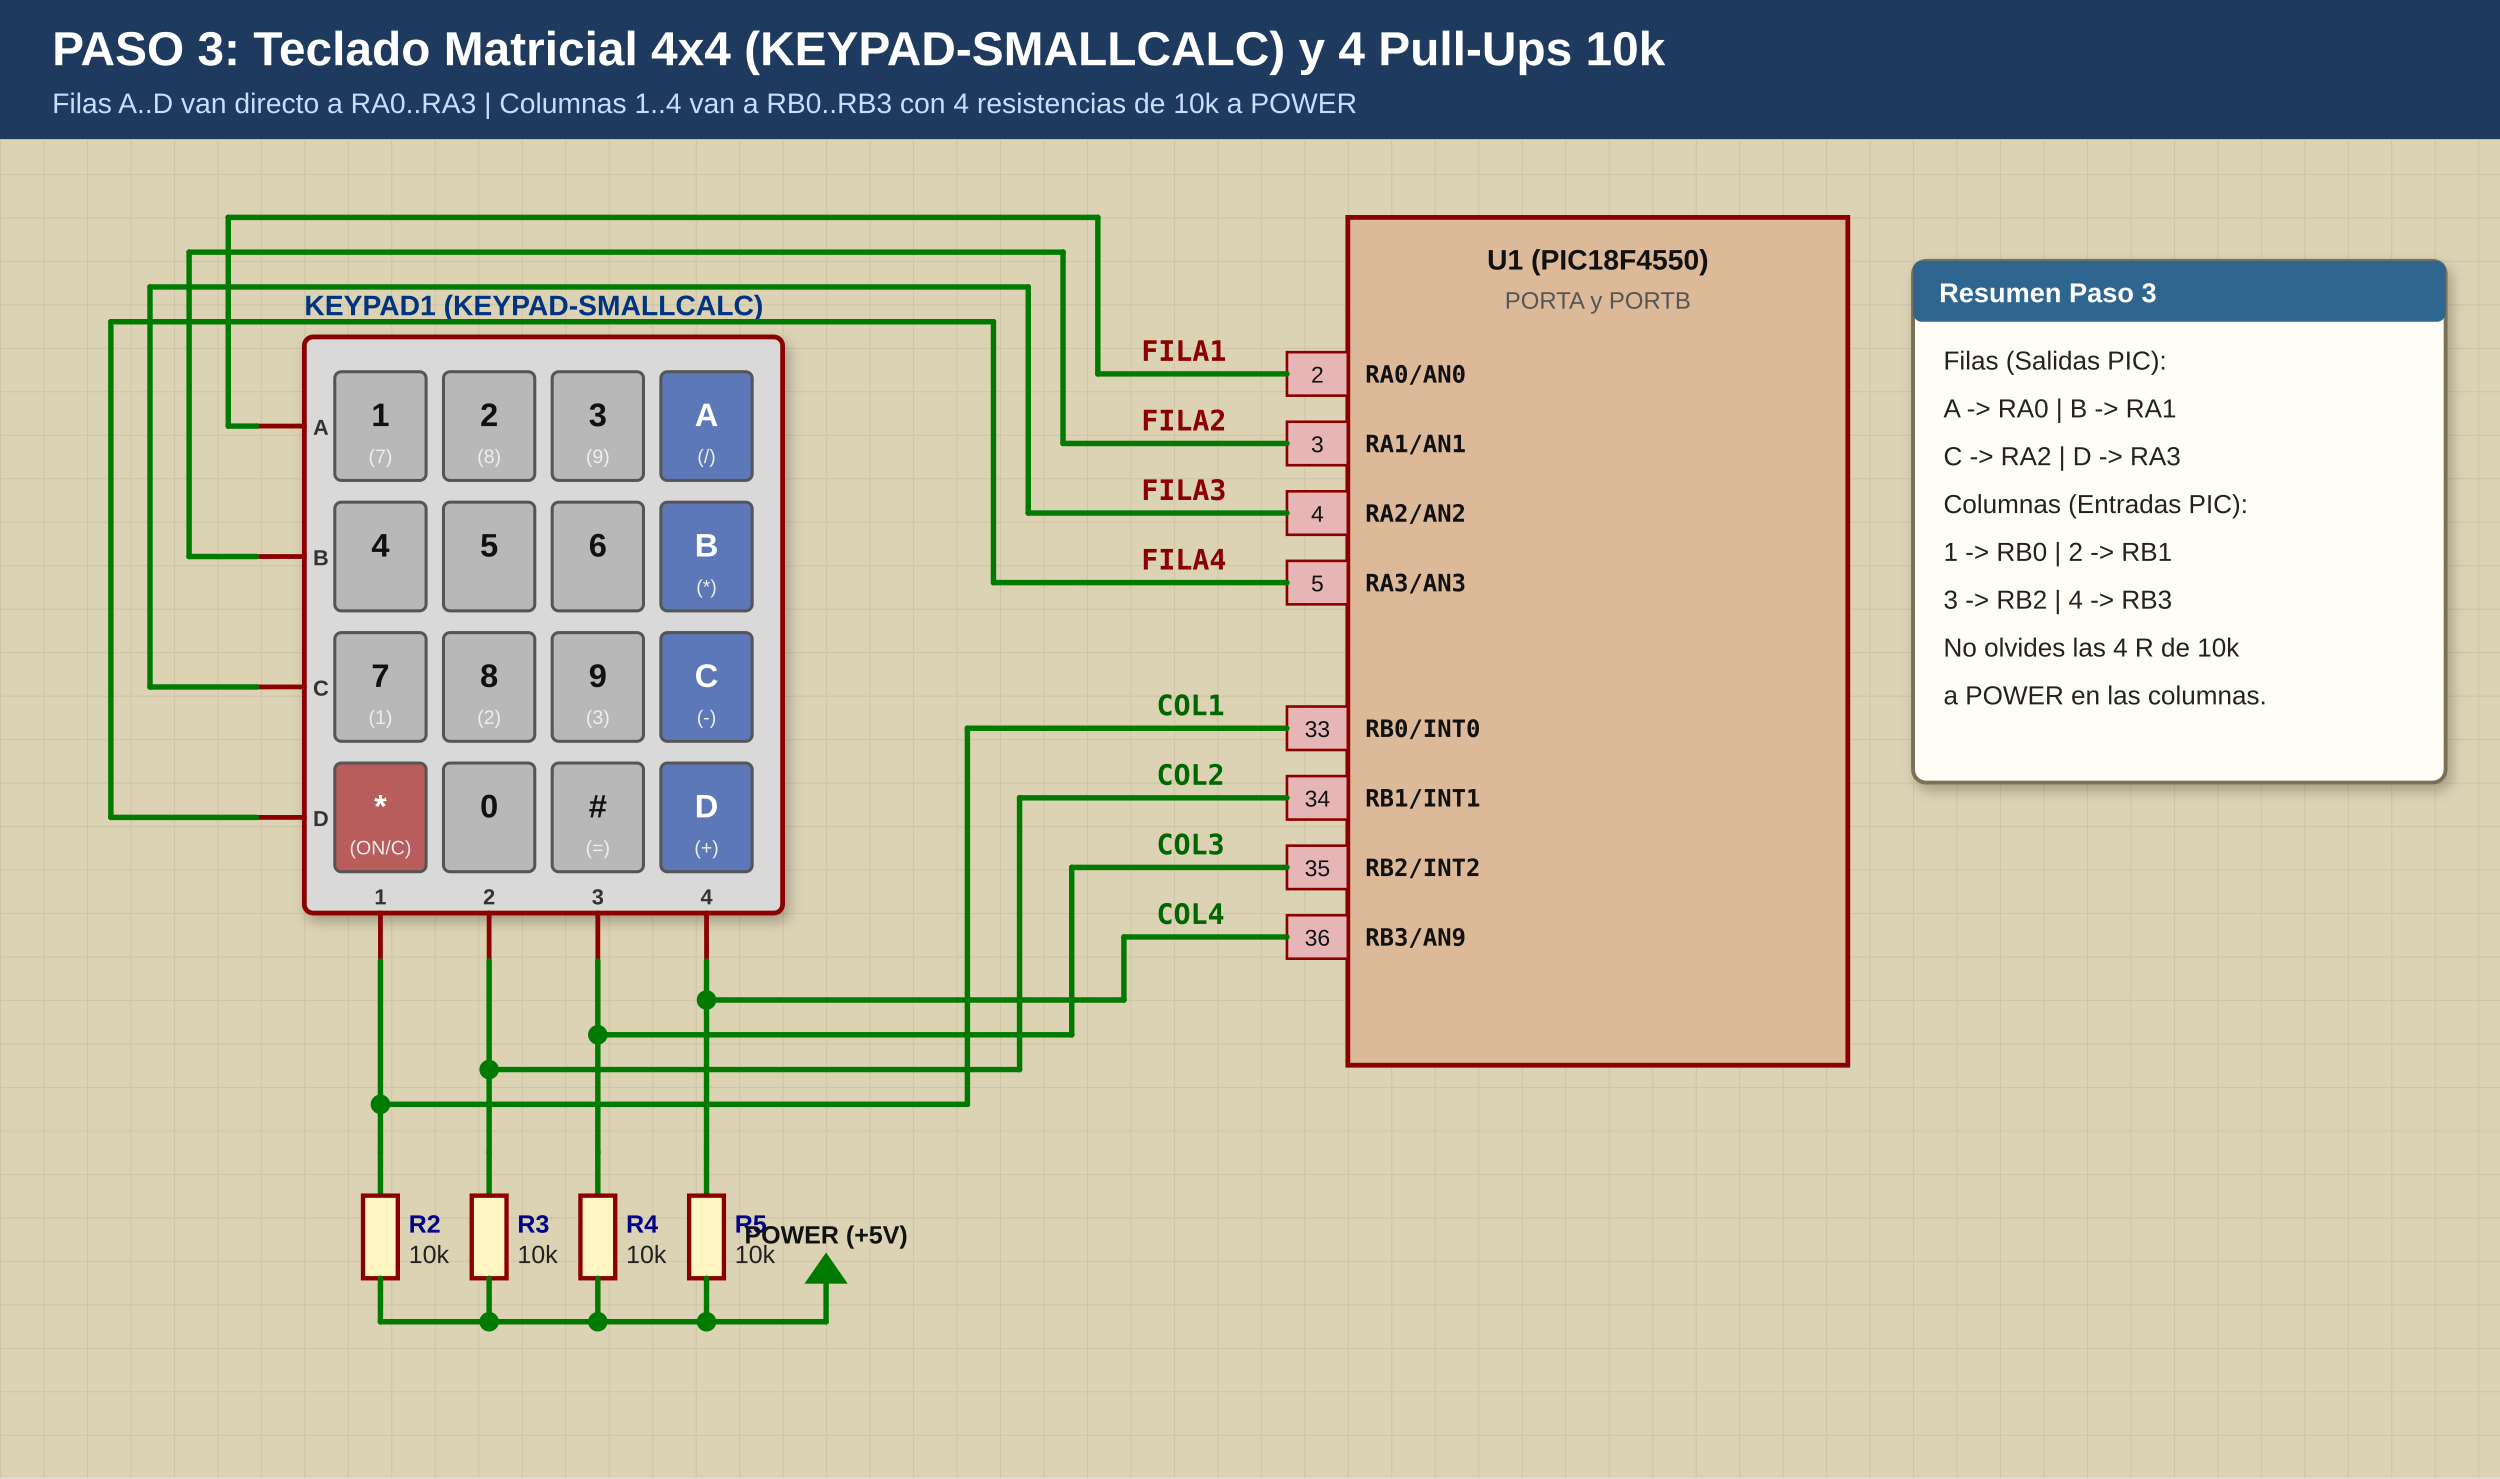
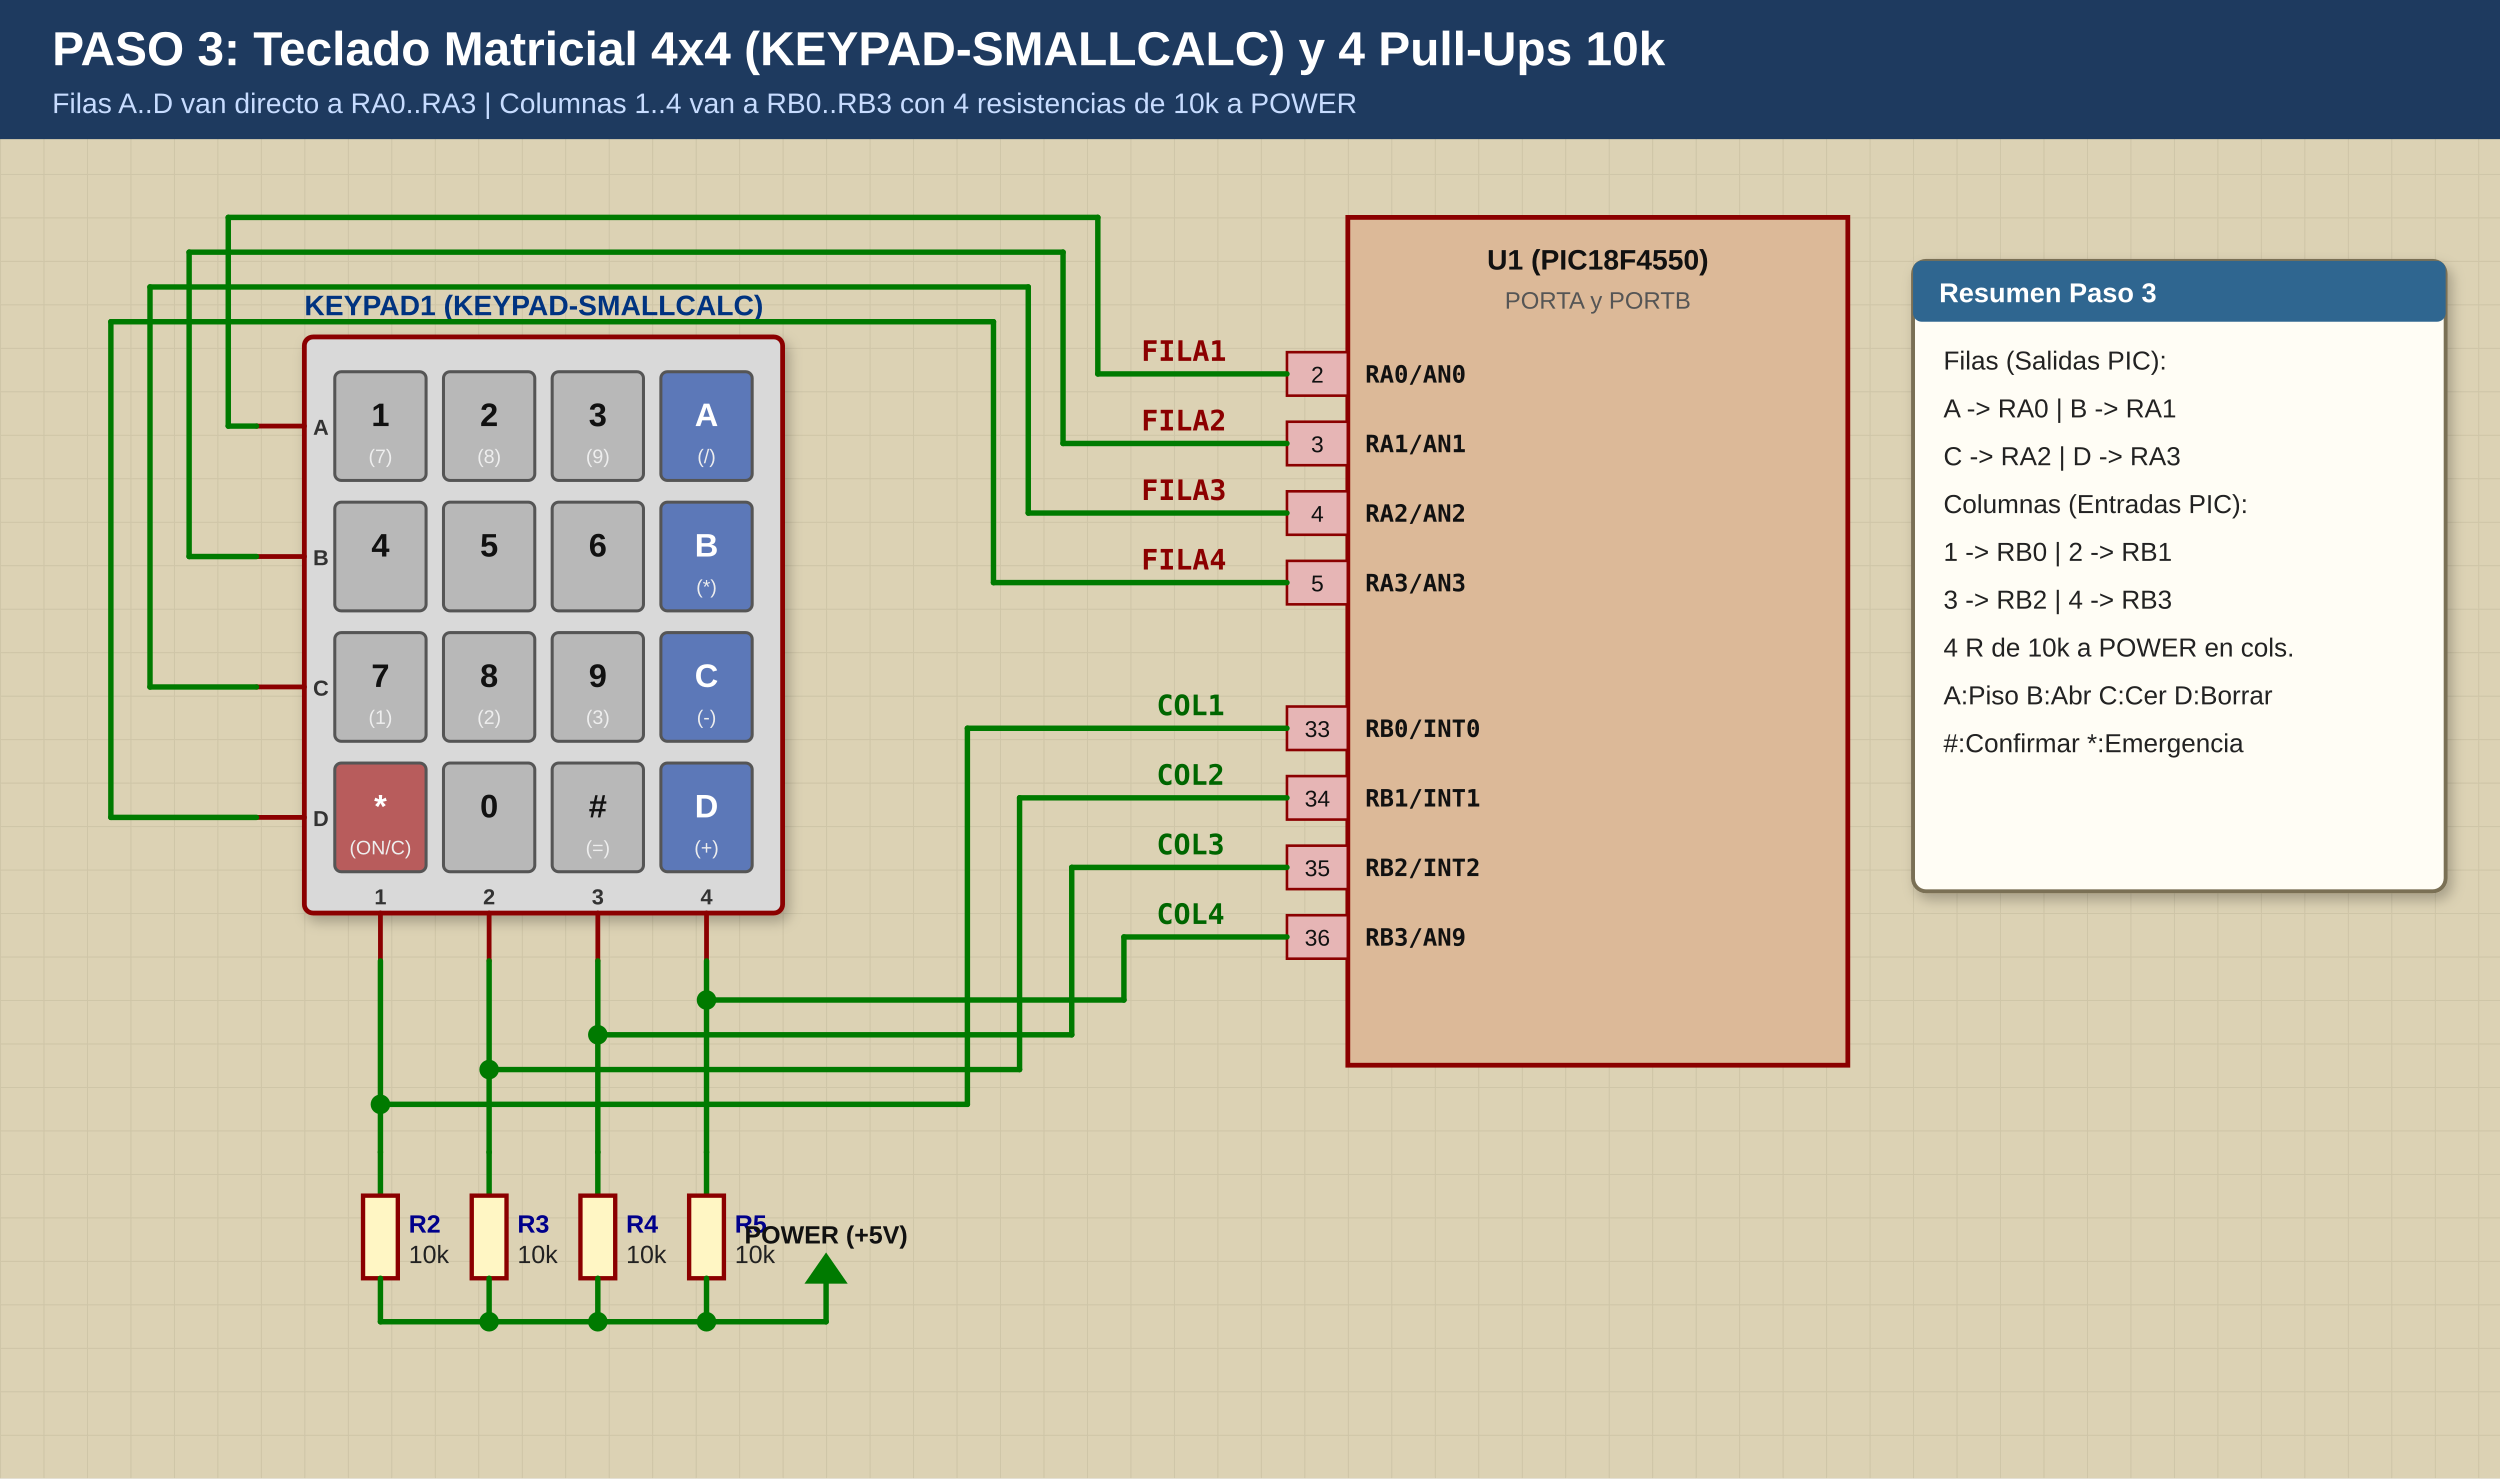
<svg xmlns="http://www.w3.org/2000/svg" width="1150" height="680" viewBox="0 0 1150 680">
  <defs>
    <pattern id="g" width="20" height="20" patternUnits="userSpaceOnUse">
      <path d="M 20 0 L 0 0 0 20" fill="none" stroke="#cfc5a8" stroke-width="0.9" />
    </pattern>
    <filter id="glow">
      <feGaussianBlur stdDeviation="2.2" result="b" />
      <feMerge>
        <feMergeNode in="b" />
        <feMergeNode in="SourceGraphic" />
      </feMerge>
    </filter>
    <filter id="sh">
      <feDropShadow dx="2" dy="3" stdDeviation="3" flood-opacity="0.25" />
    </filter>
  </defs>
  <rect width="1150" height="680" fill="#dcd2b4" />
  <rect width="1150" height="680" fill="url(#g)" />
  <rect x="0" y="0" width="1150" height="64" fill="#1e3a5f" />
  <text x="24" y="30" font-family="Segoe UI, Arial, sans-serif" font-size="22" font-weight="bold" fill="#fff">PASO 3: Teclado Matricial 4x4 (KEYPAD-SMALLCALC) y 4 Pull-Ups 10k</text>
  <text x="24" y="52" font-family="Segoe UI, Arial, sans-serif" font-size="13" fill="#c7dcff">Filas A..D van directo a RA0..RA3 | Columnas 1..4 van a RB0..RB3 con 4 resistencias de 10k a POWER</text>
  <text x="140" y="145" font-family="Segoe UI, Arial, sans-serif" font-size="13" fill="#003380" text-anchor="start" font-weight="bold">KEYPAD1  (KEYPAD-SMALLCALC)</text>
  <rect x="140" y="155" width="220" height="265" rx="4" fill="#d9d9d9" stroke="#8b0000" stroke-width="2.2" filter="url(#sh)" />
  <rect x="154" y="171" width="42" height="50" rx="3" fill="#b8b8b8" stroke="#555" stroke-width="1.4" />
  <text x="175" y="196" font-family="Segoe UI, Arial, sans-serif" font-size="15" fill="#111" text-anchor="middle" font-weight="bold">1</text>
  <text x="175" y="213" font-family="Segoe UI, Arial, sans-serif" font-size="9" fill="#eee" text-anchor="middle" font-weight="normal">(7)</text>
  <rect x="204" y="171" width="42" height="50" rx="3" fill="#b8b8b8" stroke="#555" stroke-width="1.4" />
  <text x="225" y="196" font-family="Segoe UI, Arial, sans-serif" font-size="15" fill="#111" text-anchor="middle" font-weight="bold">2</text>
  <text x="225" y="213" font-family="Segoe UI, Arial, sans-serif" font-size="9" fill="#eee" text-anchor="middle" font-weight="normal">(8)</text>
  <rect x="254" y="171" width="42" height="50" rx="3" fill="#b8b8b8" stroke="#555" stroke-width="1.4" />
  <text x="275" y="196" font-family="Segoe UI, Arial, sans-serif" font-size="15" fill="#111" text-anchor="middle" font-weight="bold">3</text>
  <text x="275" y="213" font-family="Segoe UI, Arial, sans-serif" font-size="9" fill="#eee" text-anchor="middle" font-weight="normal">(9)</text>
  <rect x="304" y="171" width="42" height="50" rx="3" fill="#5c78b8" stroke="#555" stroke-width="1.4" />
  <text x="325" y="196" font-family="Segoe UI, Arial, sans-serif" font-size="15" fill="#fff" text-anchor="middle" font-weight="bold">A</text>
  <text x="325" y="213" font-family="Segoe UI, Arial, sans-serif" font-size="9" fill="#eee" text-anchor="middle" font-weight="normal">(/)</text>
  <rect x="154" y="231" width="42" height="50" rx="3" fill="#b8b8b8" stroke="#555" stroke-width="1.4" />
  <text x="175" y="256" font-family="Segoe UI, Arial, sans-serif" font-size="15" fill="#111" text-anchor="middle" font-weight="bold">4</text>
  <text x="175" y="273" font-family="Segoe UI, Arial, sans-serif" font-size="9" fill="#eee" text-anchor="middle" font-weight="normal" />
  <rect x="204" y="231" width="42" height="50" rx="3" fill="#b8b8b8" stroke="#555" stroke-width="1.4" />
  <text x="225" y="256" font-family="Segoe UI, Arial, sans-serif" font-size="15" fill="#111" text-anchor="middle" font-weight="bold">5</text>
  <text x="225" y="273" font-family="Segoe UI, Arial, sans-serif" font-size="9" fill="#eee" text-anchor="middle" font-weight="normal" />
  <rect x="254" y="231" width="42" height="50" rx="3" fill="#b8b8b8" stroke="#555" stroke-width="1.4" />
  <text x="275" y="256" font-family="Segoe UI, Arial, sans-serif" font-size="15" fill="#111" text-anchor="middle" font-weight="bold">6</text>
  <text x="275" y="273" font-family="Segoe UI, Arial, sans-serif" font-size="9" fill="#eee" text-anchor="middle" font-weight="normal" />
  <rect x="304" y="231" width="42" height="50" rx="3" fill="#5c78b8" stroke="#555" stroke-width="1.4" />
  <text x="325" y="256" font-family="Segoe UI, Arial, sans-serif" font-size="15" fill="#fff" text-anchor="middle" font-weight="bold">B</text>
  <text x="325" y="273" font-family="Segoe UI, Arial, sans-serif" font-size="9" fill="#eee" text-anchor="middle" font-weight="normal">(*)</text>
  <rect x="154" y="291" width="42" height="50" rx="3" fill="#b8b8b8" stroke="#555" stroke-width="1.4" />
  <text x="175" y="316" font-family="Segoe UI, Arial, sans-serif" font-size="15" fill="#111" text-anchor="middle" font-weight="bold">7</text>
  <text x="175" y="333" font-family="Segoe UI, Arial, sans-serif" font-size="9" fill="#eee" text-anchor="middle" font-weight="normal">(1)</text>
  <rect x="204" y="291" width="42" height="50" rx="3" fill="#b8b8b8" stroke="#555" stroke-width="1.4" />
  <text x="225" y="316" font-family="Segoe UI, Arial, sans-serif" font-size="15" fill="#111" text-anchor="middle" font-weight="bold">8</text>
  <text x="225" y="333" font-family="Segoe UI, Arial, sans-serif" font-size="9" fill="#eee" text-anchor="middle" font-weight="normal">(2)</text>
  <rect x="254" y="291" width="42" height="50" rx="3" fill="#b8b8b8" stroke="#555" stroke-width="1.4" />
  <text x="275" y="316" font-family="Segoe UI, Arial, sans-serif" font-size="15" fill="#111" text-anchor="middle" font-weight="bold">9</text>
  <text x="275" y="333" font-family="Segoe UI, Arial, sans-serif" font-size="9" fill="#eee" text-anchor="middle" font-weight="normal">(3)</text>
  <rect x="304" y="291" width="42" height="50" rx="3" fill="#5c78b8" stroke="#555" stroke-width="1.4" />
  <text x="325" y="316" font-family="Segoe UI, Arial, sans-serif" font-size="15" fill="#fff" text-anchor="middle" font-weight="bold">C</text>
  <text x="325" y="333" font-family="Segoe UI, Arial, sans-serif" font-size="9" fill="#eee" text-anchor="middle" font-weight="normal">(-)</text>
  <rect x="154" y="351" width="42" height="50" rx="3" fill="#b85c5c" stroke="#555" stroke-width="1.4" />
  <text x="175" y="376" font-family="Segoe UI, Arial, sans-serif" font-size="15" fill="#fff" text-anchor="middle" font-weight="bold">*</text>
  <text x="175" y="393" font-family="Segoe UI, Arial, sans-serif" font-size="9" fill="#eee" text-anchor="middle" font-weight="normal">(ON/C)</text>
  <rect x="204" y="351" width="42" height="50" rx="3" fill="#b8b8b8" stroke="#555" stroke-width="1.4" />
  <text x="225" y="376" font-family="Segoe UI, Arial, sans-serif" font-size="15" fill="#111" text-anchor="middle" font-weight="bold">0</text>
  <text x="225" y="393" font-family="Segoe UI, Arial, sans-serif" font-size="9" fill="#eee" text-anchor="middle" font-weight="normal" />
  <rect x="254" y="351" width="42" height="50" rx="3" fill="#b8b8b8" stroke="#555" stroke-width="1.4" />
  <text x="275" y="376" font-family="Segoe UI, Arial, sans-serif" font-size="15" fill="#111" text-anchor="middle" font-weight="bold">#</text>
  <text x="275" y="393" font-family="Segoe UI, Arial, sans-serif" font-size="9" fill="#eee" text-anchor="middle" font-weight="normal">(=)</text>
  <rect x="304" y="351" width="42" height="50" rx="3" fill="#5c78b8" stroke="#555" stroke-width="1.4" />
  <text x="325" y="376" font-family="Segoe UI, Arial, sans-serif" font-size="15" fill="#fff" text-anchor="middle" font-weight="bold">D</text>
  <text x="325" y="393" font-family="Segoe UI, Arial, sans-serif" font-size="9" fill="#eee" text-anchor="middle" font-weight="normal">(+)</text>
  <rect x="620" y="100" width="230" height="390" rx="0" fill="#dcb998" stroke="#8b0000" stroke-width="2.2" />
  <text x="735.0" y="124" font-family="Segoe UI, Arial, sans-serif" font-size="13" fill="#111" text-anchor="middle" font-weight="bold">U1 (PIC18F4550)</text>
  <text x="735.0" y="142" font-family="Segoe UI, Arial, sans-serif" font-size="11" fill="#555" text-anchor="middle" font-weight="normal">PORTA y PORTB</text>
  <rect x="592" y="162" width="28" height="20" rx="0" fill="#e6b5b5" stroke="#8b0000" stroke-width="1.2" />
  <text x="606" y="176" font-family="Segoe UI, Arial, sans-serif" font-size="10.5" fill="#111" text-anchor="middle" font-weight="normal">2</text>
  <text x="628" y="176" font-family="Consolas, monospace" font-size="11" fill="#111" text-anchor="start" font-weight="bold">RA0/AN0</text>
  <rect x="592" y="194" width="28" height="20" rx="0" fill="#e6b5b5" stroke="#8b0000" stroke-width="1.2" />
  <text x="606" y="208" font-family="Segoe UI, Arial, sans-serif" font-size="10.5" fill="#111" text-anchor="middle" font-weight="normal">3</text>
  <text x="628" y="208" font-family="Consolas, monospace" font-size="11" fill="#111" text-anchor="start" font-weight="bold">RA1/AN1</text>
  <rect x="592" y="226" width="28" height="20" rx="0" fill="#e6b5b5" stroke="#8b0000" stroke-width="1.2" />
  <text x="606" y="240" font-family="Segoe UI, Arial, sans-serif" font-size="10.5" fill="#111" text-anchor="middle" font-weight="normal">4</text>
  <text x="628" y="240" font-family="Consolas, monospace" font-size="11" fill="#111" text-anchor="start" font-weight="bold">RA2/AN2</text>
  <rect x="592" y="258" width="28" height="20" rx="0" fill="#e6b5b5" stroke="#8b0000" stroke-width="1.2" />
  <text x="606" y="272" font-family="Segoe UI, Arial, sans-serif" font-size="10.5" fill="#111" text-anchor="middle" font-weight="normal">5</text>
  <text x="628" y="272" font-family="Consolas, monospace" font-size="11" fill="#111" text-anchor="start" font-weight="bold">RA3/AN3</text>
  <rect x="592" y="325" width="28" height="20" rx="0" fill="#e6b5b5" stroke="#8b0000" stroke-width="1.2" />
  <text x="606" y="339" font-family="Segoe UI, Arial, sans-serif" font-size="10.5" fill="#111" text-anchor="middle" font-weight="normal">33</text>
  <text x="628" y="339" font-family="Consolas, monospace" font-size="11" fill="#111" text-anchor="start" font-weight="bold">RB0/INT0</text>
  <rect x="592" y="357" width="28" height="20" rx="0" fill="#e6b5b5" stroke="#8b0000" stroke-width="1.2" />
  <text x="606" y="371" font-family="Segoe UI, Arial, sans-serif" font-size="10.5" fill="#111" text-anchor="middle" font-weight="normal">34</text>
  <text x="628" y="371" font-family="Consolas, monospace" font-size="11" fill="#111" text-anchor="start" font-weight="bold">RB1/INT1</text>
  <rect x="592" y="389" width="28" height="20" rx="0" fill="#e6b5b5" stroke="#8b0000" stroke-width="1.2" />
  <text x="606" y="403" font-family="Segoe UI, Arial, sans-serif" font-size="10.5" fill="#111" text-anchor="middle" font-weight="normal">35</text>
  <text x="628" y="403" font-family="Consolas, monospace" font-size="11" fill="#111" text-anchor="start" font-weight="bold">RB2/INT2</text>
  <rect x="592" y="421" width="28" height="20" rx="0" fill="#e6b5b5" stroke="#8b0000" stroke-width="1.2" />
  <text x="606" y="435" font-family="Segoe UI, Arial, sans-serif" font-size="10.5" fill="#111" text-anchor="middle" font-weight="normal">36</text>
  <text x="628" y="435" font-family="Consolas, monospace" font-size="11" fill="#111" text-anchor="start" font-weight="bold">RB3/AN9</text>
  <line x1="118" y1="196" x2="140" y2="196" stroke="#8b0000" stroke-width="2.2" stroke-linecap="round" />
  <text x="144" y="200" font-family="Segoe UI, Arial, sans-serif" font-size="10" fill="#333" text-anchor="start" font-weight="bold">A</text>
  <line x1="118" y1="196" x2="105" y2="196" stroke="#007a00" stroke-width="2.5" stroke-linecap="round" />
  <line x1="105" y1="196" x2="105" y2="100" stroke="#007a00" stroke-width="2.5" stroke-linecap="round" />
  <line x1="105" y1="100" x2="505" y2="100" stroke="#007a00" stroke-width="2.5" stroke-linecap="round" />
  <line x1="505" y1="100" x2="505" y2="172" stroke="#007a00" stroke-width="2.5" stroke-linecap="round" />
  <line x1="505" y1="172" x2="592" y2="172" stroke="#007a00" stroke-width="2.5" stroke-linecap="round" />
  <text x="525" y="166" font-family="Consolas, monospace" font-size="13" fill="#8b0000" text-anchor="start" font-weight="bold">FILA1</text>
  <line x1="118" y1="256" x2="140" y2="256" stroke="#8b0000" stroke-width="2.2" stroke-linecap="round" />
  <text x="144" y="260" font-family="Segoe UI, Arial, sans-serif" font-size="10" fill="#333" text-anchor="start" font-weight="bold">B</text>
  <line x1="118" y1="256" x2="87" y2="256" stroke="#007a00" stroke-width="2.5" stroke-linecap="round" />
  <line x1="87" y1="256" x2="87" y2="116" stroke="#007a00" stroke-width="2.5" stroke-linecap="round" />
  <line x1="87" y1="116" x2="489" y2="116" stroke="#007a00" stroke-width="2.5" stroke-linecap="round" />
  <line x1="489" y1="116" x2="489" y2="204" stroke="#007a00" stroke-width="2.5" stroke-linecap="round" />
  <line x1="489" y1="204" x2="592" y2="204" stroke="#007a00" stroke-width="2.5" stroke-linecap="round" />
  <text x="525" y="198" font-family="Consolas, monospace" font-size="13" fill="#8b0000" text-anchor="start" font-weight="bold">FILA2</text>
  <line x1="118" y1="316" x2="140" y2="316" stroke="#8b0000" stroke-width="2.2" stroke-linecap="round" />
  <text x="144" y="320" font-family="Segoe UI, Arial, sans-serif" font-size="10" fill="#333" text-anchor="start" font-weight="bold">C</text>
  <line x1="118" y1="316" x2="69" y2="316" stroke="#007a00" stroke-width="2.5" stroke-linecap="round" />
  <line x1="69" y1="316" x2="69" y2="132" stroke="#007a00" stroke-width="2.5" stroke-linecap="round" />
  <line x1="69" y1="132" x2="473" y2="132" stroke="#007a00" stroke-width="2.5" stroke-linecap="round" />
  <line x1="473" y1="132" x2="473" y2="236" stroke="#007a00" stroke-width="2.5" stroke-linecap="round" />
  <line x1="473" y1="236" x2="592" y2="236" stroke="#007a00" stroke-width="2.5" stroke-linecap="round" />
  <text x="525" y="230" font-family="Consolas, monospace" font-size="13" fill="#8b0000" text-anchor="start" font-weight="bold">FILA3</text>
  <line x1="118" y1="376" x2="140" y2="376" stroke="#8b0000" stroke-width="2.2" stroke-linecap="round" />
  <text x="144" y="380" font-family="Segoe UI, Arial, sans-serif" font-size="10" fill="#333" text-anchor="start" font-weight="bold">D</text>
  <line x1="118" y1="376" x2="51" y2="376" stroke="#007a00" stroke-width="2.5" stroke-linecap="round" />
  <line x1="51" y1="376" x2="51" y2="148" stroke="#007a00" stroke-width="2.5" stroke-linecap="round" />
  <line x1="51" y1="148" x2="457" y2="148" stroke="#007a00" stroke-width="2.5" stroke-linecap="round" />
  <line x1="457" y1="148" x2="457" y2="268" stroke="#007a00" stroke-width="2.5" stroke-linecap="round" />
  <line x1="457" y1="268" x2="592" y2="268" stroke="#007a00" stroke-width="2.5" stroke-linecap="round" />
  <text x="525" y="262" font-family="Consolas, monospace" font-size="13" fill="#8b0000" text-anchor="start" font-weight="bold">FILA4</text>
  <line x1="175" y1="420" x2="175" y2="442" stroke="#8b0000" stroke-width="2.2" stroke-linecap="round" />
  <text x="175" y="416" font-family="Segoe UI, Arial, sans-serif" font-size="10" fill="#333" text-anchor="middle" font-weight="bold">1</text>
  <line x1="175" y1="442" x2="175" y2="508" stroke="#007a00" stroke-width="2.5" stroke-linecap="round" />
  <line x1="175" y1="508" x2="445" y2="508" stroke="#007a00" stroke-width="2.5" stroke-linecap="round" />
  <circle cx="175" cy="508" r="4.5" fill="#007a00" stroke="none" stroke-width="1" />
  <line x1="175" y1="508" x2="175" y2="530" stroke="#007a00" stroke-width="2.5" stroke-linecap="round" />
  <line x1="175" y1="530" x2="175" y2="550" stroke="#007a00" stroke-width="2.5" stroke-linecap="round" />
  <rect x="167" y="550" width="16" height="38" rx="0" fill="#fff6c4" stroke="#8b0000" stroke-width="2" />
  <line x1="175" y1="588" x2="175" y2="608" stroke="#007a00" stroke-width="2.5" stroke-linecap="round" />
  <text x="188" y="567.0" font-family="Segoe UI, Arial, sans-serif" font-size="11.5" fill="#00008b" text-anchor="start" font-weight="bold">R2</text>
  <text x="188" y="581.0" font-family="Segoe UI, Arial, sans-serif" font-size="11.5" fill="#222" text-anchor="start" font-weight="normal">10k</text>
  <line x1="175" y1="608" x2="380" y2="608" stroke="#007a00" stroke-width="2.5" stroke-linecap="round" />
  <line x1="445" y1="508" x2="445" y2="335" stroke="#007a00" stroke-width="2.5" stroke-linecap="round" />
  <line x1="445" y1="335" x2="592" y2="335" stroke="#007a00" stroke-width="2.5" stroke-linecap="round" />
  <text x="532" y="329" font-family="Consolas, monospace" font-size="13" fill="#006600" text-anchor="start" font-weight="bold">COL1</text>
  <line x1="225" y1="420" x2="225" y2="442" stroke="#8b0000" stroke-width="2.2" stroke-linecap="round" />
  <text x="225" y="416" font-family="Segoe UI, Arial, sans-serif" font-size="10" fill="#333" text-anchor="middle" font-weight="bold">2</text>
  <line x1="225" y1="442" x2="225" y2="492" stroke="#007a00" stroke-width="2.5" stroke-linecap="round" />
  <line x1="225" y1="492" x2="469" y2="492" stroke="#007a00" stroke-width="2.5" stroke-linecap="round" />
  <circle cx="225" cy="492" r="4.5" fill="#007a00" stroke="none" stroke-width="1" />
  <line x1="225" y1="492" x2="225" y2="530" stroke="#007a00" stroke-width="2.5" stroke-linecap="round" />
  <line x1="225" y1="530" x2="225" y2="550" stroke="#007a00" stroke-width="2.5" stroke-linecap="round" />
  <rect x="217" y="550" width="16" height="38" rx="0" fill="#fff6c4" stroke="#8b0000" stroke-width="2" />
  <line x1="225" y1="588" x2="225" y2="608" stroke="#007a00" stroke-width="2.5" stroke-linecap="round" />
  <text x="238" y="567.0" font-family="Segoe UI, Arial, sans-serif" font-size="11.5" fill="#00008b" text-anchor="start" font-weight="bold">R3</text>
  <text x="238" y="581.0" font-family="Segoe UI, Arial, sans-serif" font-size="11.5" fill="#222" text-anchor="start" font-weight="normal">10k</text>
  <circle cx="225" cy="608" r="4.5" fill="#007a00" stroke="none" stroke-width="1" />
  <line x1="469" y1="492" x2="469" y2="367" stroke="#007a00" stroke-width="2.5" stroke-linecap="round" />
  <line x1="469" y1="367" x2="592" y2="367" stroke="#007a00" stroke-width="2.5" stroke-linecap="round" />
  <text x="532" y="361" font-family="Consolas, monospace" font-size="13" fill="#006600" text-anchor="start" font-weight="bold">COL2</text>
  <line x1="275" y1="420" x2="275" y2="442" stroke="#8b0000" stroke-width="2.2" stroke-linecap="round" />
  <text x="275" y="416" font-family="Segoe UI, Arial, sans-serif" font-size="10" fill="#333" text-anchor="middle" font-weight="bold">3</text>
  <line x1="275" y1="442" x2="275" y2="476" stroke="#007a00" stroke-width="2.5" stroke-linecap="round" />
  <line x1="275" y1="476" x2="493" y2="476" stroke="#007a00" stroke-width="2.5" stroke-linecap="round" />
  <circle cx="275" cy="476" r="4.5" fill="#007a00" stroke="none" stroke-width="1" />
  <line x1="275" y1="476" x2="275" y2="530" stroke="#007a00" stroke-width="2.5" stroke-linecap="round" />
  <line x1="275" y1="530" x2="275" y2="550" stroke="#007a00" stroke-width="2.5" stroke-linecap="round" />
  <rect x="267" y="550" width="16" height="38" rx="0" fill="#fff6c4" stroke="#8b0000" stroke-width="2" />
  <line x1="275" y1="588" x2="275" y2="608" stroke="#007a00" stroke-width="2.5" stroke-linecap="round" />
  <text x="288" y="567.0" font-family="Segoe UI, Arial, sans-serif" font-size="11.5" fill="#00008b" text-anchor="start" font-weight="bold">R4</text>
  <text x="288" y="581.0" font-family="Segoe UI, Arial, sans-serif" font-size="11.5" fill="#222" text-anchor="start" font-weight="normal">10k</text>
  <circle cx="275" cy="608" r="4.5" fill="#007a00" stroke="none" stroke-width="1" />
  <line x1="493" y1="476" x2="493" y2="399" stroke="#007a00" stroke-width="2.5" stroke-linecap="round" />
  <line x1="493" y1="399" x2="592" y2="399" stroke="#007a00" stroke-width="2.5" stroke-linecap="round" />
  <text x="532" y="393" font-family="Consolas, monospace" font-size="13" fill="#006600" text-anchor="start" font-weight="bold">COL3</text>
  <line x1="325" y1="420" x2="325" y2="442" stroke="#8b0000" stroke-width="2.2" stroke-linecap="round" />
  <text x="325" y="416" font-family="Segoe UI, Arial, sans-serif" font-size="10" fill="#333" text-anchor="middle" font-weight="bold">4</text>
  <line x1="325" y1="442" x2="325" y2="460" stroke="#007a00" stroke-width="2.5" stroke-linecap="round" />
  <line x1="325" y1="460" x2="517" y2="460" stroke="#007a00" stroke-width="2.5" stroke-linecap="round" />
  <circle cx="325" cy="460" r="4.5" fill="#007a00" stroke="none" stroke-width="1" />
  <line x1="325" y1="460" x2="325" y2="530" stroke="#007a00" stroke-width="2.5" stroke-linecap="round" />
  <line x1="325" y1="530" x2="325" y2="550" stroke="#007a00" stroke-width="2.5" stroke-linecap="round" />
  <rect x="317" y="550" width="16" height="38" rx="0" fill="#fff6c4" stroke="#8b0000" stroke-width="2" />
  <line x1="325" y1="588" x2="325" y2="608" stroke="#007a00" stroke-width="2.5" stroke-linecap="round" />
  <text x="338" y="567.0" font-family="Segoe UI, Arial, sans-serif" font-size="11.5" fill="#00008b" text-anchor="start" font-weight="bold">R5</text>
  <text x="338" y="581.0" font-family="Segoe UI, Arial, sans-serif" font-size="11.5" fill="#222" text-anchor="start" font-weight="normal">10k</text>
  <circle cx="325" cy="608" r="4.5" fill="#007a00" stroke="none" stroke-width="1" />
  <line x1="517" y1="460" x2="517" y2="431" stroke="#007a00" stroke-width="2.5" stroke-linecap="round" />
  <line x1="517" y1="431" x2="592" y2="431" stroke="#007a00" stroke-width="2.5" stroke-linecap="round" />
  <text x="532" y="425" font-family="Consolas, monospace" font-size="13" fill="#006600" text-anchor="start" font-weight="bold">COL4</text>
  <line x1="380" y1="608" x2="380" y2="590" stroke="#007a00" stroke-width="2.5" stroke-linecap="round" />
  <polygon points="371,590 389,590 380,577" fill="#007a00" stroke="#007a00" stroke-width="1" />
  <text x="380" y="572" font-family="Segoe UI, Arial, sans-serif" font-size="11.5" fill="#111" text-anchor="middle" font-weight="bold">POWER (+5V)</text>
-   <rect x="880" y="120" width="245" height="240" rx="6" fill="#fffdf5" stroke="#7a6f54" stroke-width="1.8" filter="url(#sh)" />
+   <rect x="880" y="120" width="245" height="290" rx="6" fill="#fffdf5" stroke="#7a6f54" stroke-width="1.8" filter="url(#sh)" />
  <rect x="880" y="120" width="245" height="28" rx="4" fill="#2f6690" stroke="none" stroke-width="1" />
  <text x="892" y="139" font-family="Segoe UI, Arial, sans-serif" font-size="12.5" fill="#fff" text-anchor="start" font-weight="bold">Resumen Paso 3</text>
  <text x="894" y="170" font-family="Segoe UI, Arial, sans-serif" font-size="12" fill="#222" text-anchor="start" font-weight="normal">Filas (Salidas PIC):</text>
  <text x="894" y="192" font-family="Segoe UI, Arial, sans-serif" font-size="12" fill="#222" text-anchor="start" font-weight="normal">  A -&gt; RA0 | B -&gt; RA1</text>
  <text x="894" y="214" font-family="Segoe UI, Arial, sans-serif" font-size="12" fill="#222" text-anchor="start" font-weight="normal">  C -&gt; RA2 | D -&gt; RA3</text>
  <text x="894" y="236" font-family="Segoe UI, Arial, sans-serif" font-size="12" fill="#222" text-anchor="start" font-weight="normal">Columnas (Entradas PIC):</text>
  <text x="894" y="258" font-family="Segoe UI, Arial, sans-serif" font-size="12" fill="#222" text-anchor="start" font-weight="normal">  1 -&gt; RB0 | 2 -&gt; RB1</text>
  <text x="894" y="280" font-family="Segoe UI, Arial, sans-serif" font-size="12" fill="#222" text-anchor="start" font-weight="normal">  3 -&gt; RB2 | 4 -&gt; RB3</text>
-   <text x="894" y="302" font-family="Segoe UI, Arial, sans-serif" font-size="12" fill="#222" text-anchor="start" font-weight="normal">No olvides las 4 R de 10k</text>
-   <text x="894" y="324" font-family="Segoe UI, Arial, sans-serif" font-size="12" fill="#222" text-anchor="start" font-weight="normal">a POWER en las columnas.</text>
+   <text x="894" y="302" font-family="Segoe UI, Arial, sans-serif" font-size="12" fill="#222" text-anchor="start" font-weight="normal">4 R de 10k a POWER en cols.</text>
+   <text x="894" y="324" font-family="Segoe UI, Arial, sans-serif" font-size="12" fill="#222" text-anchor="start" font-weight="normal">A:Piso B:Abr C:Cer D:Borrar</text>
+   <text x="894" y="346" font-family="Segoe UI, Arial, sans-serif" font-size="12" fill="#222" text-anchor="start" font-weight="normal">#:Confirmar  *:Emergencia</text>
</svg>
